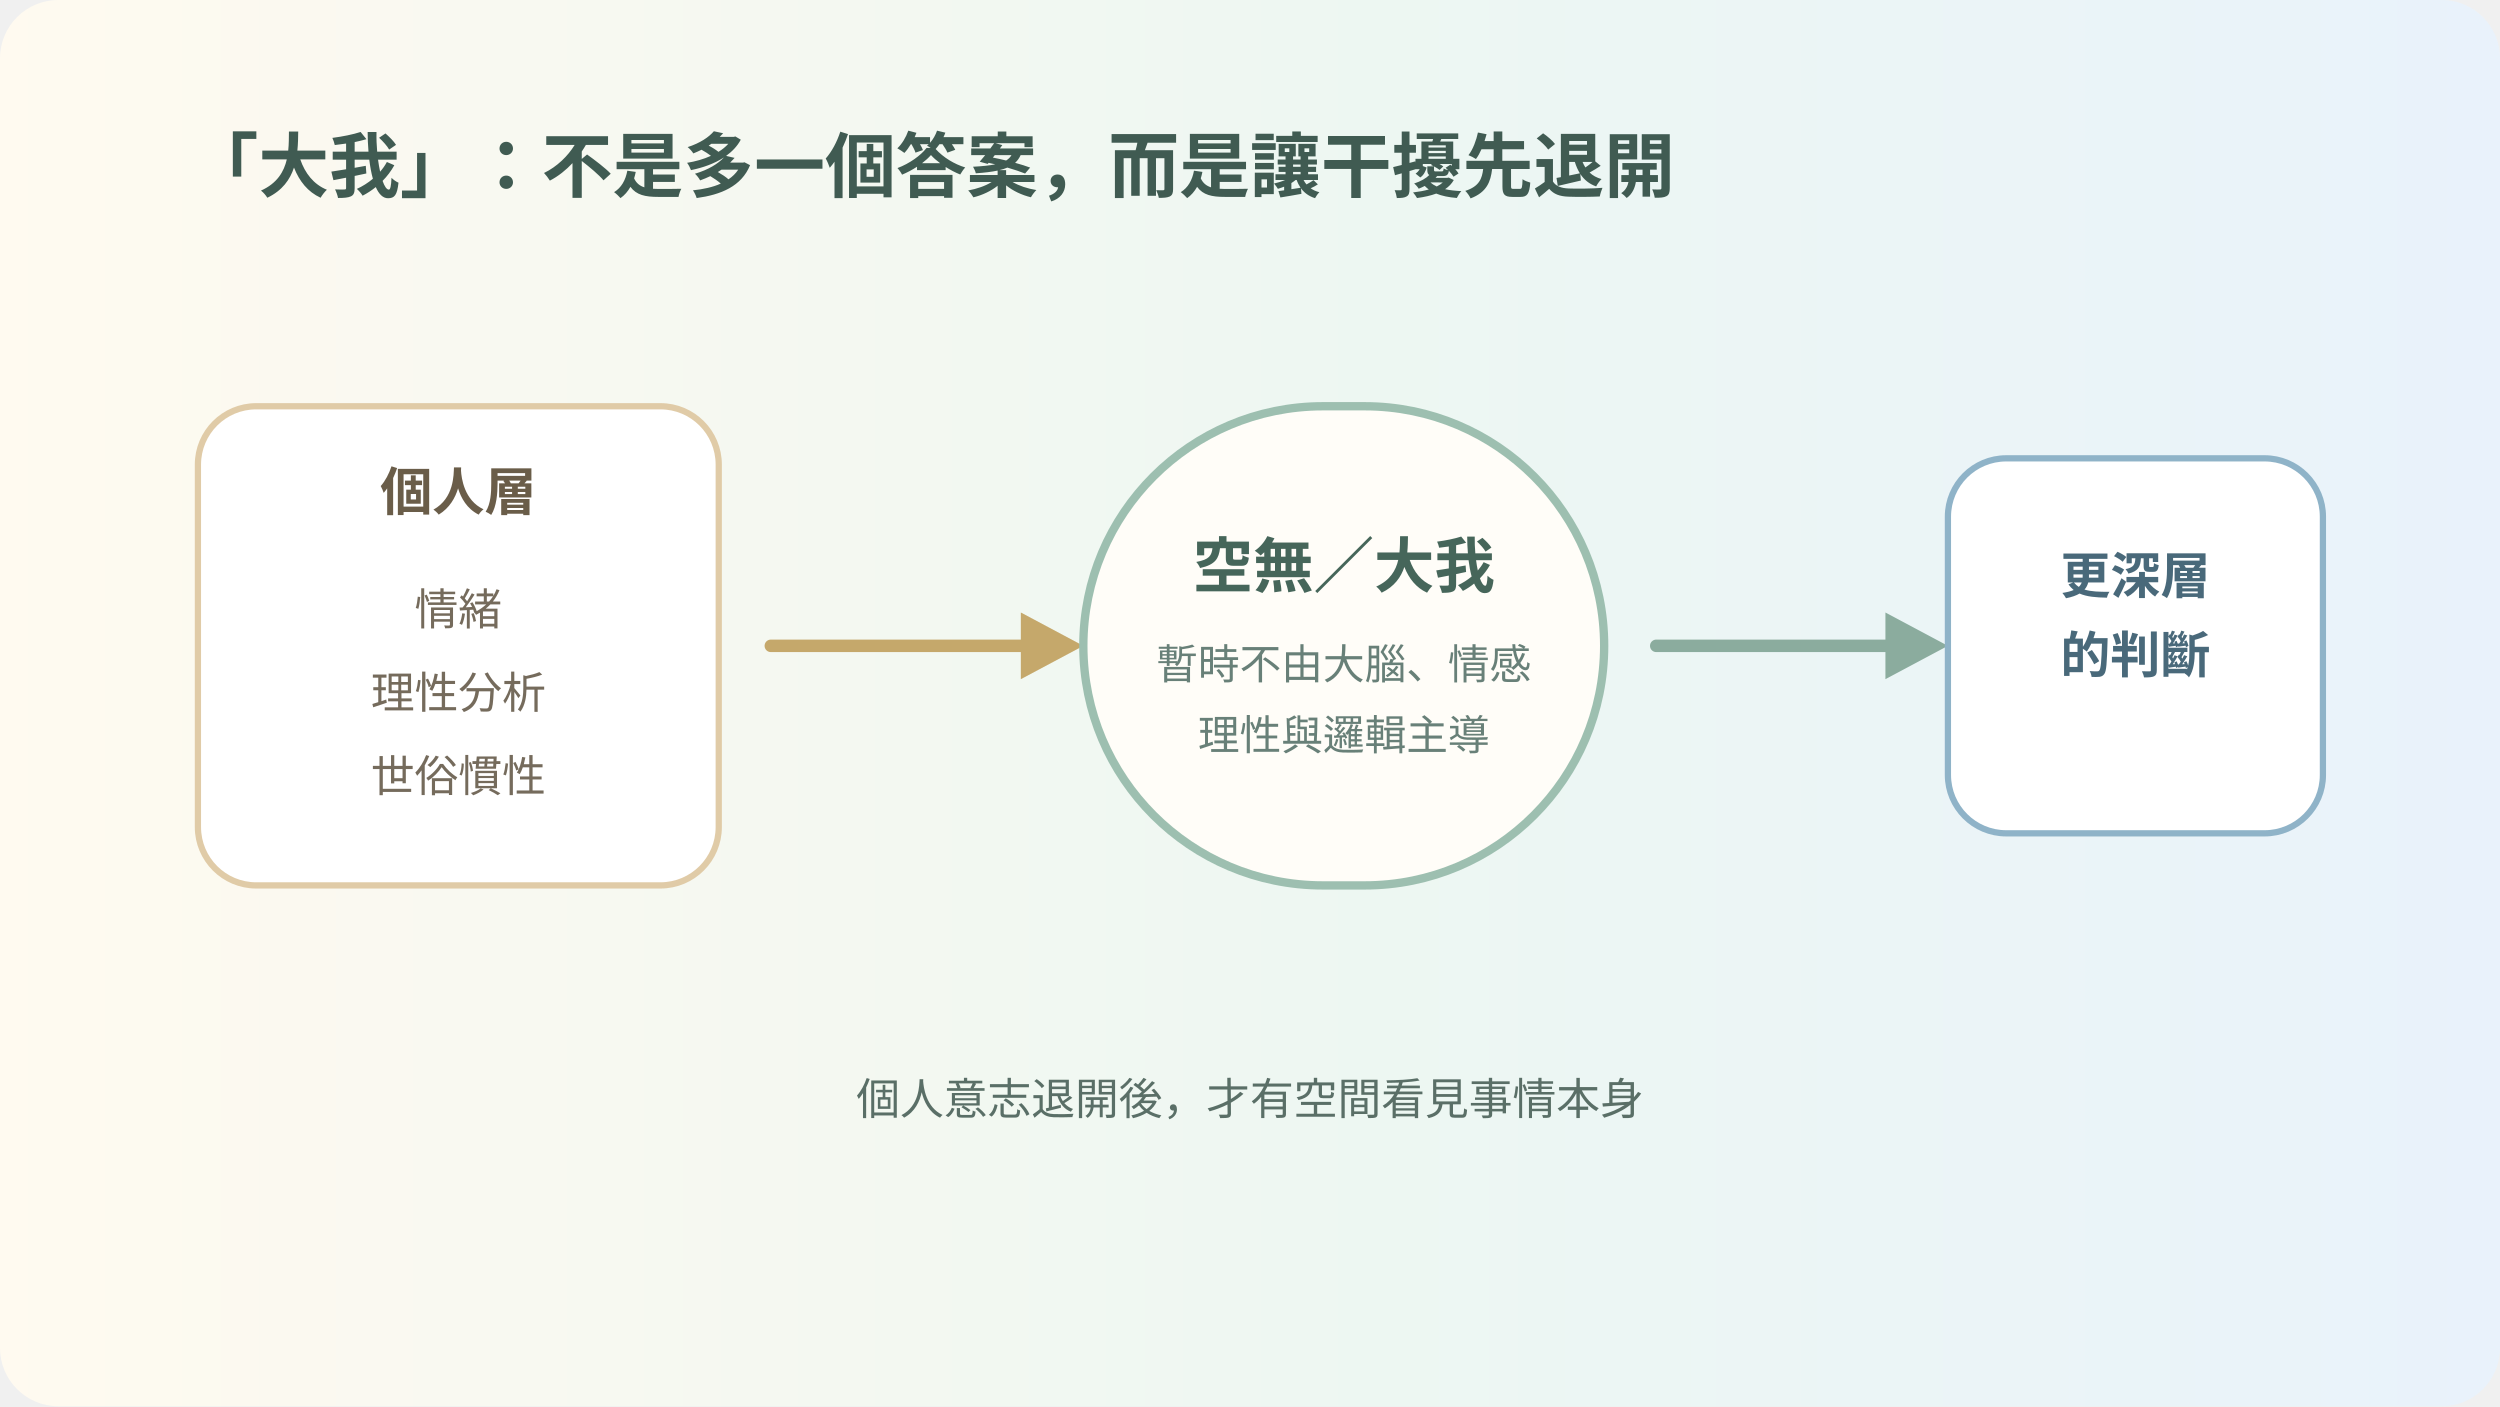
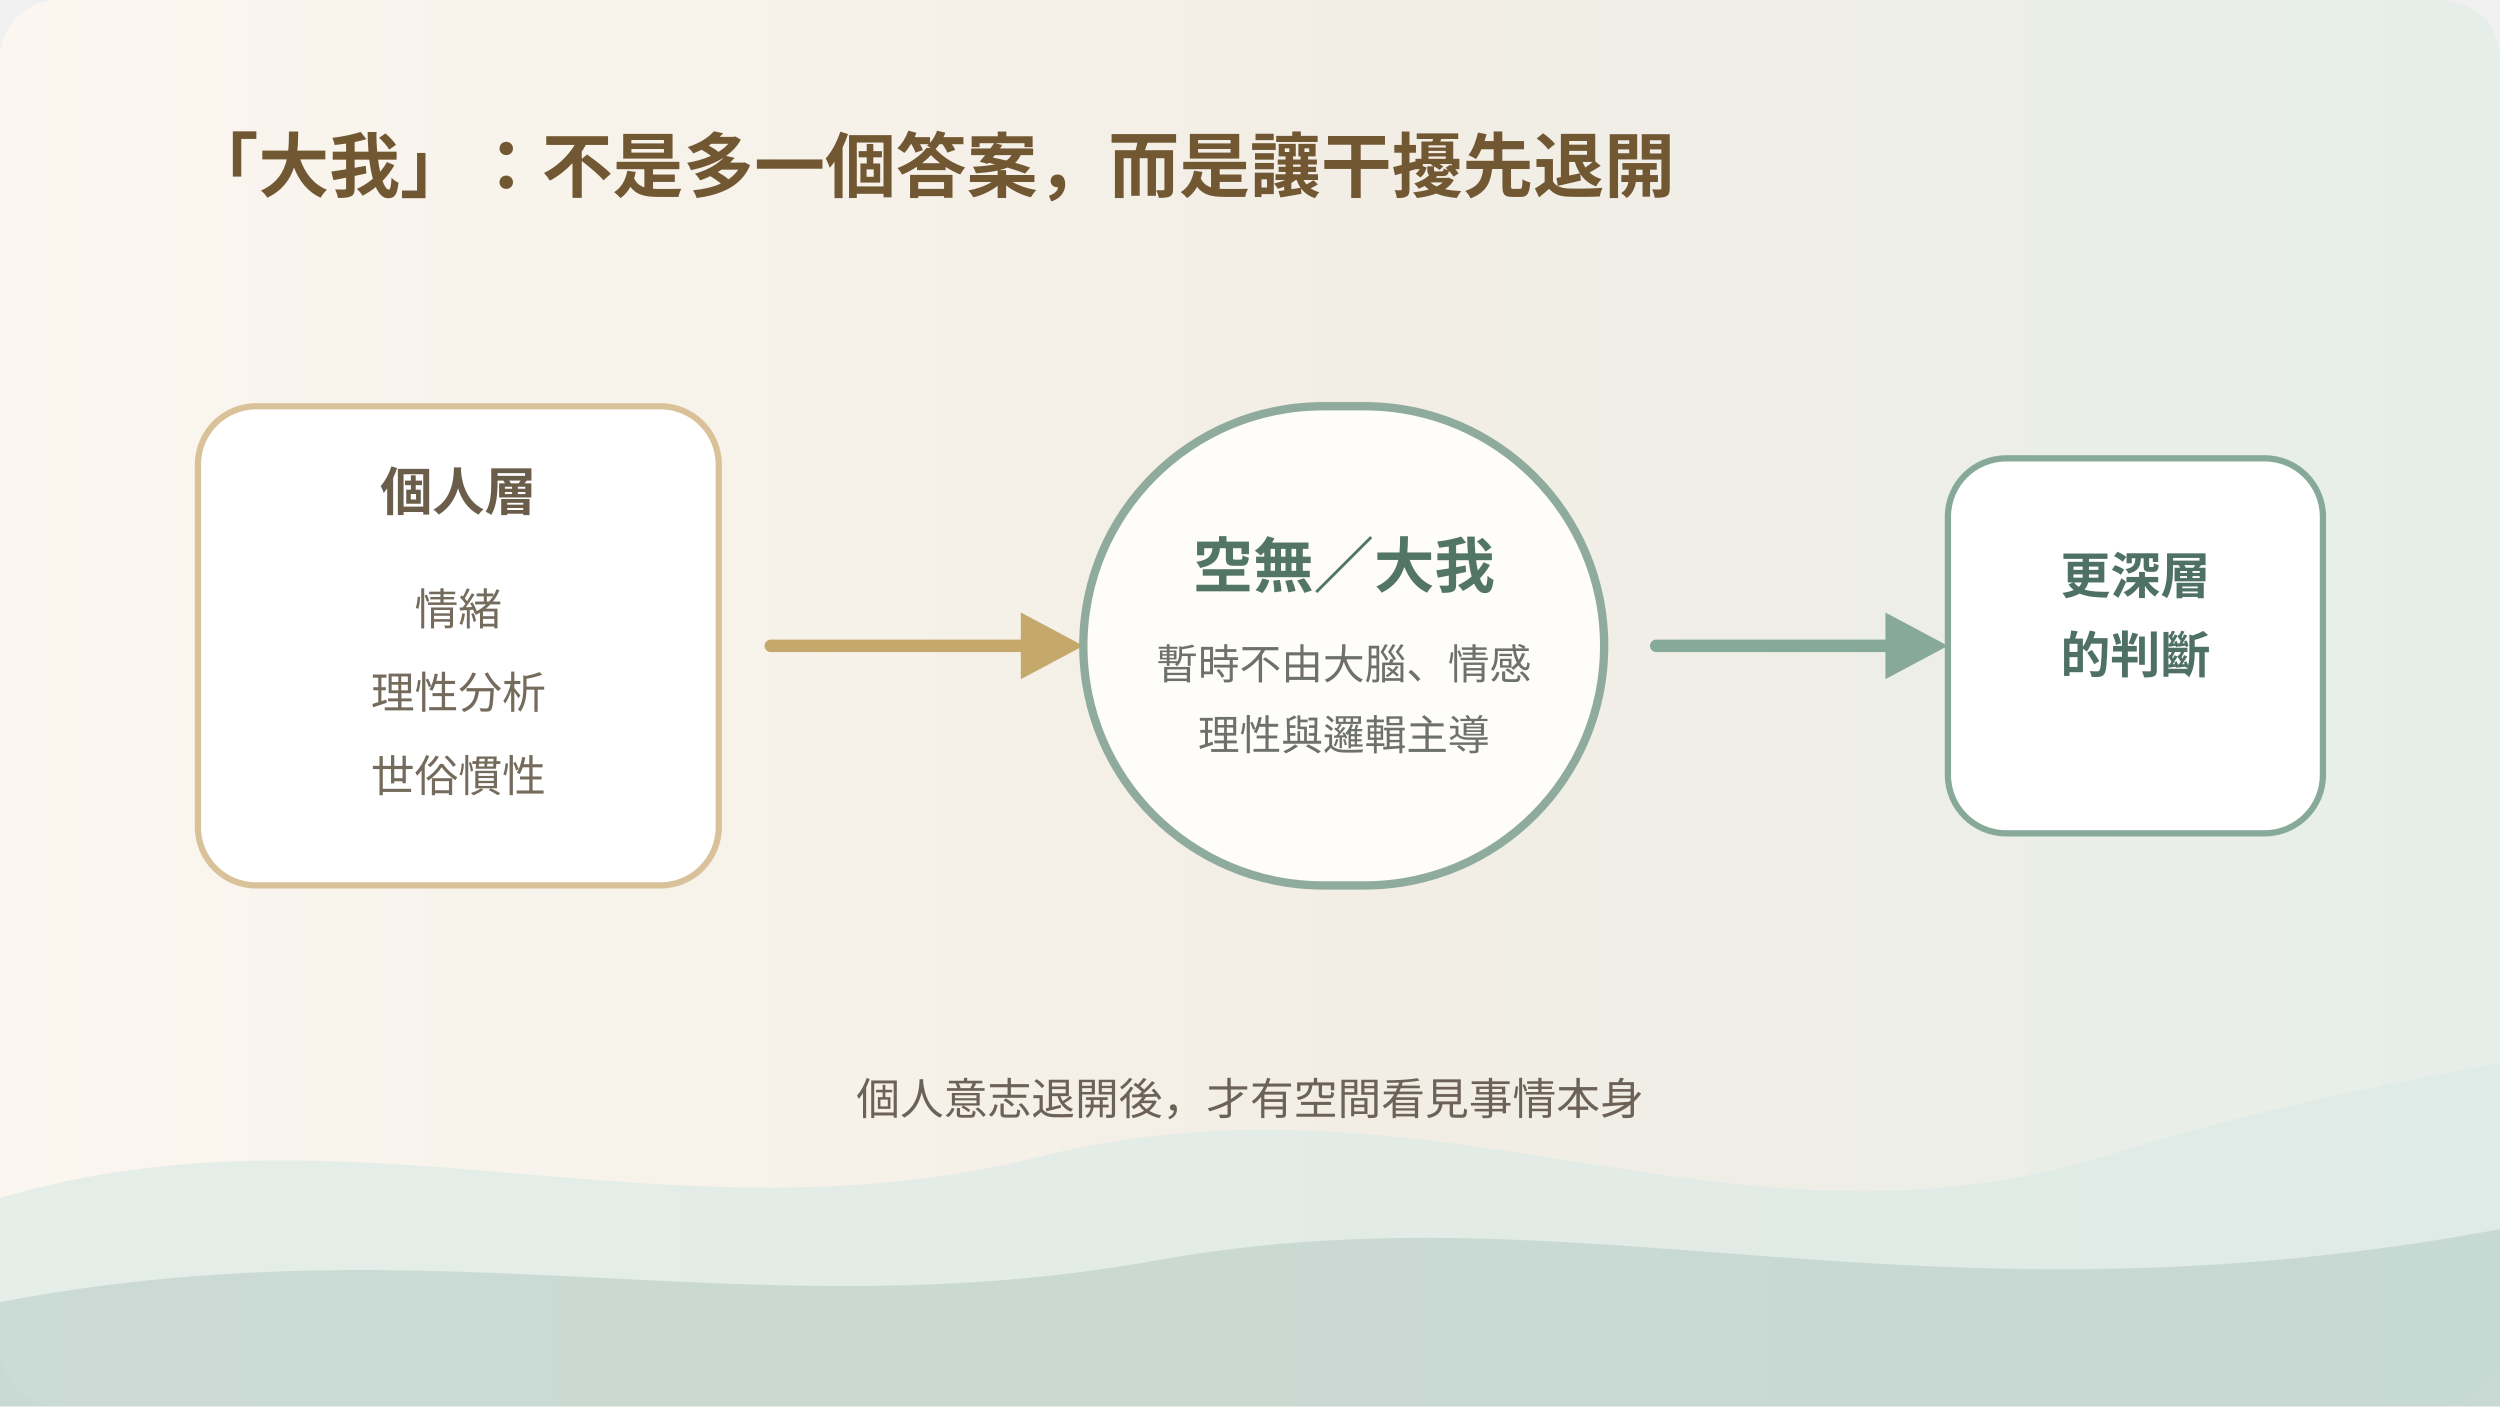
<svg xmlns="http://www.w3.org/2000/svg" width="1200" height="675" viewBox="0 0 1200 675">
  <defs>
    <linearGradient id="bg" x1="0" y1="0" x2="1" y2="0">
-       <stop stop-color="#fffaf0" />
-       <stop offset=".55" stop-color="#edf7f2" />
-       <stop offset="1" stop-color="#e9f2fb" />
+       <stop stop-color="#FBF7F0" />
+       <stop offset=".55" stop-color="#F3EEE5" />
+       <stop offset="1" stop-color="#E6EEE9" />
    </linearGradient>
  </defs>
  <rect width="1200" height="675" rx="28" fill="url(#bg)" />
-   <text x="90" y="92" font-family="Noto Sans TC, sans-serif" font-size="34" font-weight="700" fill="#405b52">「大我」：不是多一個答案，而是讓干擾先退開</text>
-   <g font-family="Noto Sans TC, sans-serif">
-     <rect x="95" y="195" width="250" height="230" rx="28" fill="#fff" stroke="#e0cba7" stroke-width="3" />
+   <path d="M0 575C170 525 320 600 500 555C690 508 830 610 1010 555C1090 530 1150 520 1200 510V675H0Z" fill="#DDEAE6" opacity=".72" />
+   <path d="M0 625C210 585 360 640 555 605C760 568 920 642 1200 590V675H0Z" fill="#9CB7AE" opacity=".35" />
+   <text x="90" y="92" font-family="Source Han Serif TC, Noto Serif TC, serif" font-size="34" font-weight="700" fill="#725733">「大我」：不是多一個答案，而是讓干擾先退開</text>
+   <g font-family="Source Han Serif TC, Noto Serif TC, serif">
+     <rect x="95" y="195" width="250" height="230" rx="28" fill="#fff" stroke="#D9C29A" stroke-width="3" />
    <text x="220" y="245" text-anchor="middle" font-size="25" font-weight="700" fill="#6a5d49">個人層</text>
    <text x="220" y="300" text-anchor="middle" font-size="21" fill="#756b5c">情緒</text>
    <text x="220" y="340" text-anchor="middle" font-size="21" fill="#756b5c">理性分析</text>
    <text x="220" y="380" text-anchor="middle" font-size="21" fill="#756b5c">世俗慣性</text>
    <path d="M370 310h130" stroke="#c5a86b" stroke-width="6" stroke-linecap="round" />
    <path d="M490 294l30 16-30 16z" fill="#c5a86b" />
-     <rect x="520" y="195" width="250" height="230" rx="115" fill="#fffdf8" stroke="#9dbfb0" stroke-width="4" />
-     <text x="645" y="282" text-anchor="middle" font-size="29" font-weight="700" fill="#46665a">空無／大我</text>
-     <text x="645" y="326" text-anchor="middle" font-size="20" fill="#688078">暫時不由大腦、情感</text>
-     <text x="645" y="360" text-anchor="middle" font-size="20" fill="#688078">理性與邏輯主導</text>
-     <path d="M795 310h120" stroke="#8bac9e" stroke-width="6" stroke-linecap="round" />
-     <path d="M905 294l30 16-30 16z" fill="#8bac9e" />
-     <rect x="935" y="220" width="180" height="180" rx="28" fill="#ffffff" stroke="#8fb3c8" stroke-width="3" />
-     <text x="1025" y="285" text-anchor="middle" font-size="24" font-weight="700" fill="#49697a">更深層</text>
-     <text x="1025" y="323" text-anchor="middle" font-size="24" font-weight="700" fill="#49697a">的判斷</text>
-     <text x="600" y="535" text-anchor="middle" font-size="21" fill="#5a6f67">個人意志退開後，才有空間看見事情本身</text>
+     <rect x="520" y="195" width="250" height="230" rx="115" fill="#FFFDF9" stroke="#8EAB9D" stroke-width="4" />
+     <text x="645" y="282" text-anchor="middle" font-size="29" font-weight="700" fill="#537568">空無／大我</text>
+     <text x="645" y="326" text-anchor="middle" font-size="20" fill="#6D716B">暫時不由大腦、情感</text>
+     <text x="645" y="360" text-anchor="middle" font-size="20" fill="#6D716B">理性與邏輯主導</text>
+     <path d="M795 310h120" stroke="#86A99A" stroke-width="6" stroke-linecap="round" />
+     <path d="M905 294l30 16-30 16z" fill="#86A99A" />
+     <rect x="935" y="220" width="180" height="180" rx="28" fill="#ffffff" stroke="#86A99A" stroke-width="3" />
+     <text x="1025" y="285" text-anchor="middle" font-size="24" font-weight="700" fill="#4F7165">更深層</text>
+     <text x="1025" y="323" text-anchor="middle" font-size="24" font-weight="700" fill="#4F7165">的判斷</text>
+     <text x="600" y="535" text-anchor="middle" font-size="21" fill="#6C6257">個人意志退開後，才有空間看見事情本身</text>
  </g>
</svg>
